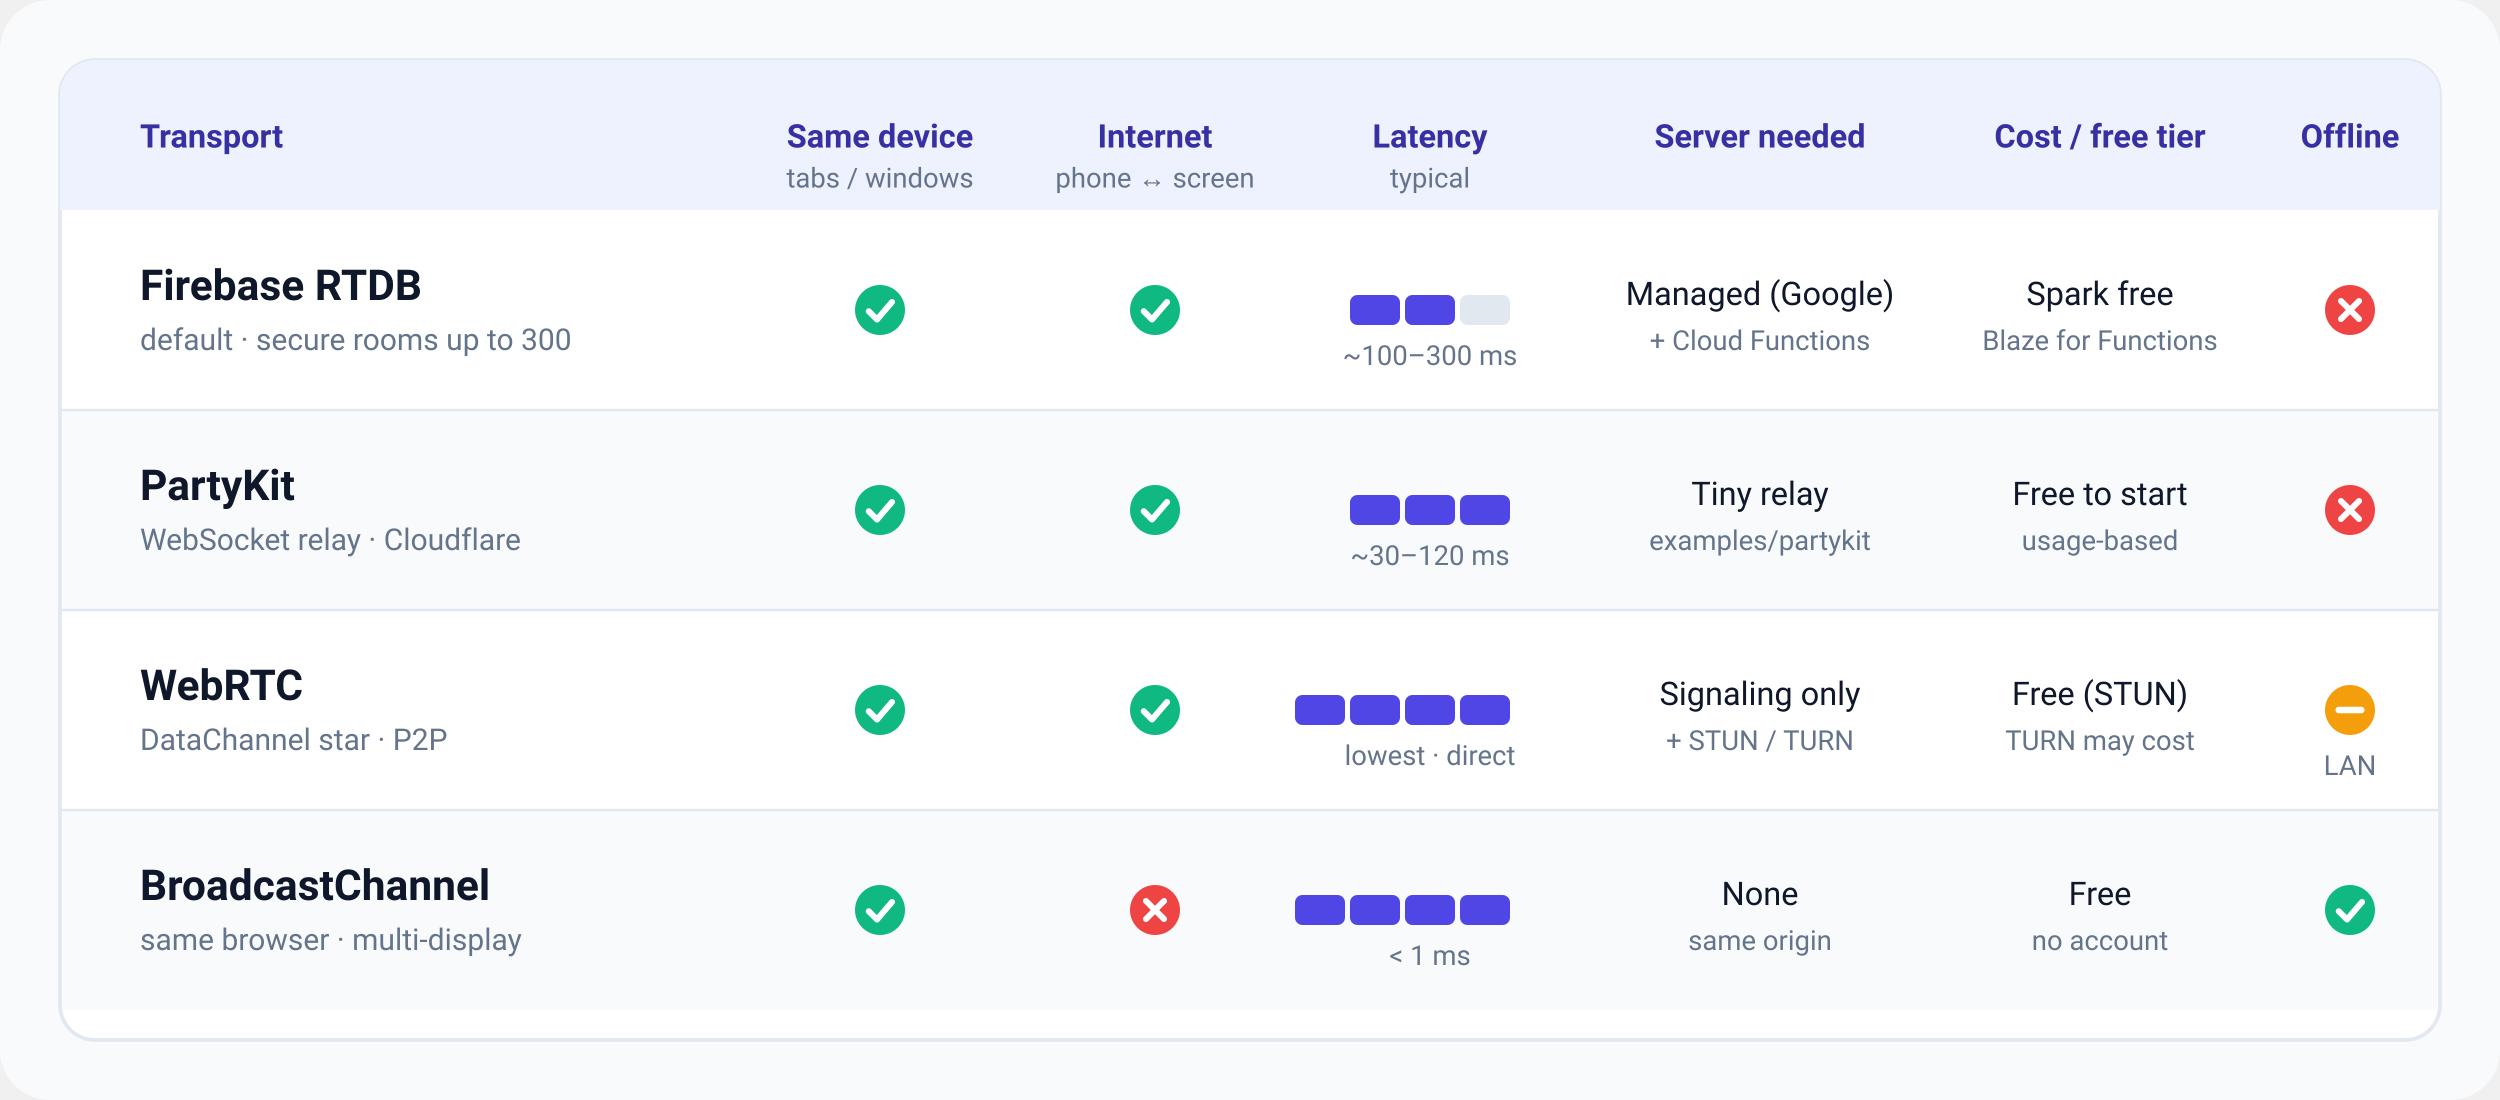
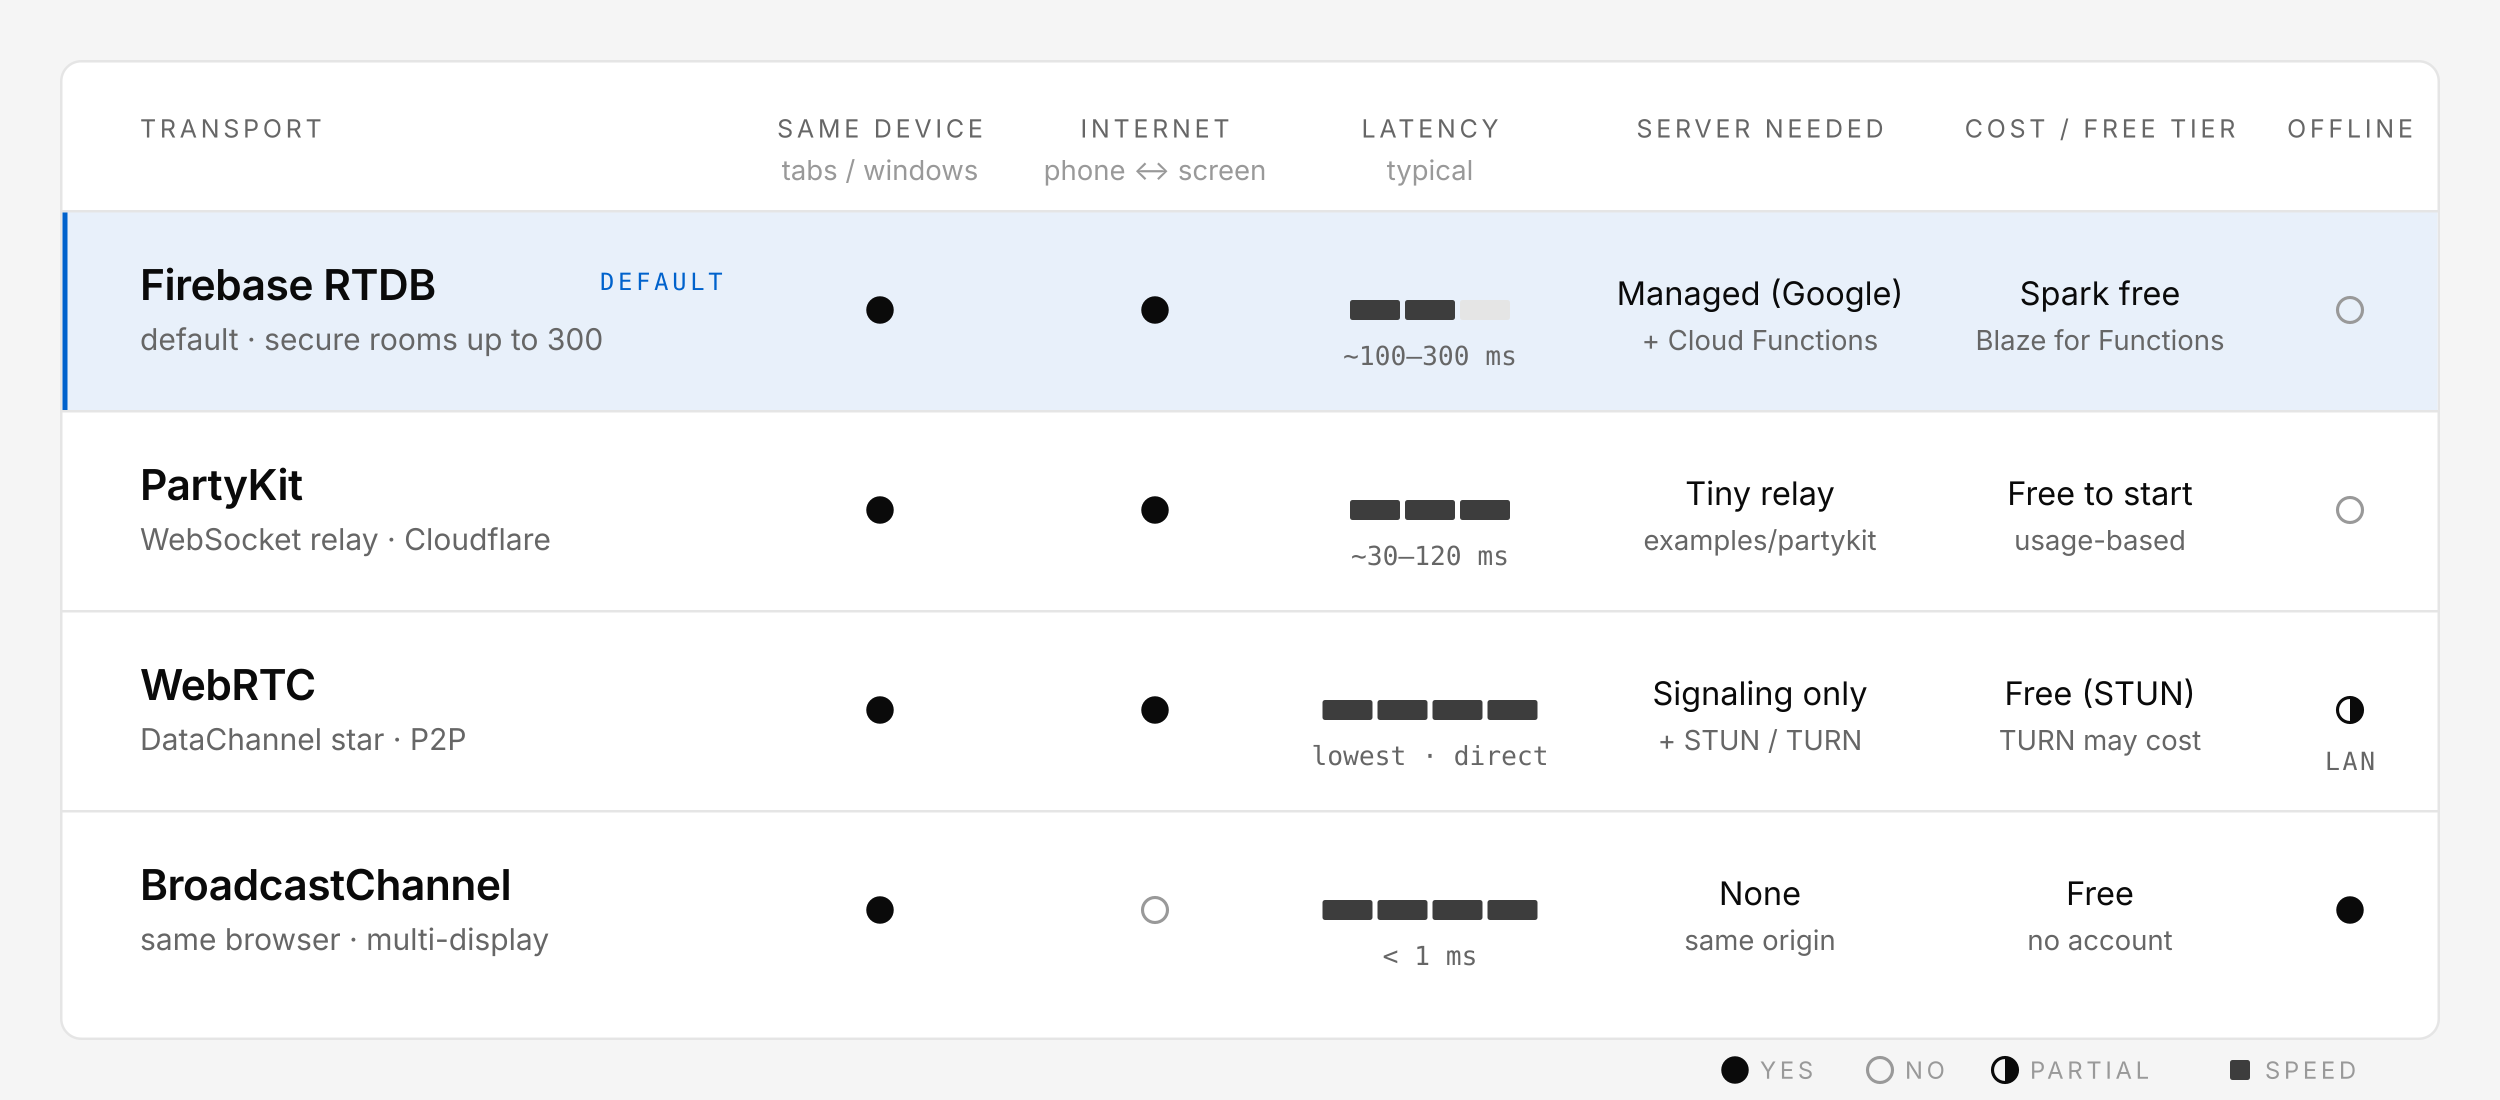
<svg xmlns="http://www.w3.org/2000/svg" viewBox="0 0 1000 440" width="1000" height="440" role="img" aria-labelledby="title desc">
  <style>
-     .bg{fill:#f8fafc}.card{fill:#ffffff}.edge{stroke:#e2e8f0}.zebra{fill:#f8fafc}
-     .ink{fill:#0f172a}.muted{fill:#64748b}.head{fill:#eef2ff}.head-t{fill:#3730a3}
-     .yes{fill:#10b981}.no{fill:#ef4444}.part{fill:#f59e0b}
-     .bar0{fill:#e2e8f0}.bar1{fill:#4f46e5}
-     text{font-family:-apple-system,BlinkMacSystemFont,"Segoe UI",Roboto,"Helvetica Neue",Arial,"Hiragino Sans","Noto Sans JP",sans-serif}
+     .bg{fill:#f5f5f5}.surface{fill:#ffffff}.acc-soft{fill:#e8f0fa}
+     .hair{stroke:#e5e5e5}.strong{stroke:#cfcfcf}
+     .ink{fill:#0a0a0a}.ink-s{stroke:#0a0a0a}.ink2{fill:#3d3d3d}.muted{fill:#666666}.faint{fill:#999999}.faint-s{stroke:#999999}
+     .acc{fill:#0062cc}
+     .bar0{fill:#e5e5e5}.bar1{fill:#3d3d3d}
+     text{font-family:"Outfit",-apple-system,BlinkMacSystemFont,"Segoe UI","Hiragino Sans","Noto Sans JP",sans-serif}
+     .mono{font-family:ui-monospace,SFMono-Regular,Menlo,monospace}
    @media (prefers-color-scheme: dark){
-       .bg{fill:#0b1020}.card{fill:#131a2e}.edge{stroke:#26304a}.zebra{fill:#10172b}
-       .ink{fill:#e2e8f0}.muted{fill:#94a3b8}.head{fill:#1a2042}.head-t{fill:#c7d2fe}
-       .yes{fill:#34d399}.no{fill:#f87171}.part{fill:#fbbf24}
-       .bar0{fill:#26304a}.bar1{fill:#818cf8}
+       .bg{fill:#141414}.surface{fill:#111111}.acc-soft{fill:#0f1f33}
+       .hair{stroke:#262626}.strong{stroke:#3a3a3a}
+       .ink{fill:#f2f2f2}.ink-s{stroke:#f2f2f2}.ink2{fill:#d4d4d4}.muted{fill:#a3a3a3}.faint{fill:#6b6b6b}.faint-s{stroke:#6b6b6b}
+       .acc{fill:#3b9cff}
+       .bar0{fill:#262626}.bar1{fill:#d4d4d4}
    }
  </style>
  <defs>
    <g id="yes">
-       <circle class="yes" r="10" />
-       <path d="M-4.5 0.5 L-1.2 3.8 L4.8 -3.2" fill="none" stroke="#ffffff" stroke-width="2.4" stroke-linecap="round" stroke-linejoin="round" />
+       <circle class="ink" r="5.5" />
    </g>
    <g id="no">
-       <circle class="no" r="10" />
-       <path d="M-3.6 -3.6 L3.6 3.6 M3.6 -3.6 L-3.6 3.6" stroke="#ffffff" stroke-width="2.4" stroke-linecap="round" />
+       <circle class="faint-s" r="5" fill="none" stroke-width="1.25" />
    </g>
    <g id="part">
-       <circle class="part" r="10" />
-       <path d="M-4.5 0 H4.5" stroke="#ffffff" stroke-width="2.6" stroke-linecap="round" />
+       <circle class="ink-s" r="5" fill="none" stroke-width="1.25" />
+       <path class="ink" d="M0 -5 A5 5 0 0 1 0 5 z" />
    </g>
  </defs>
-   <rect class="bg" width="1000" height="440" rx="20" />
-   <rect class="card edge" x="24" y="24" width="952" height="392" rx="14" stroke-width="1.5" />
-   <path class="head" d="M24 38 a14 14 0 0 1 14 -14 H962 a14 14 0 0 1 14 14 V84 H24 z" />
-   <g class="head-t" font-size="13" font-weight="700" text-anchor="middle">
-     <text x="56" y="59" text-anchor="start">Transport</text>
-     <text x="352" y="59">Same device</text>
-     <text x="462" y="59">Internet</text>
-     <text x="572" y="59">Latency</text>
-     <text x="704" y="59">Server needed</text>
-     <text x="840" y="59">Cost / free tier</text>
-     <text x="940" y="59">Offline</text>
+   <rect class="bg" x="0" y="0" width="1000" height="440" rx="0" />
+   <rect class="surface hair" x="24.5" y="24.5" width="951" height="391" rx="8" stroke-width="1" />
+   <g class="muted mono" font-size="10" letter-spacing="1.5" text-anchor="middle">
+     <text x="56" y="55" text-anchor="start">TRANSPORT</text>
+     <text x="352" y="55">SAME DEVICE</text>
+     <text x="462" y="55">INTERNET</text>
+     <text x="572" y="55">LATENCY</text>
+     <text x="704" y="55">SERVER NEEDED</text>
+     <text x="840" y="55">COST / FREE TIER</text>
+     <text x="940" y="55">OFFLINE</text>
  </g>
-   <g class="muted" font-size="11" text-anchor="middle">
-     <text x="352" y="75">tabs / windows</text>
-     <text x="462" y="75">phone ↔ screen</text>
-     <text x="572" y="75">typical</text>
+   <g class="faint" font-size="11" text-anchor="middle">
+     <text x="352" y="72">tabs / windows</text>
+     <text x="462" y="72">phone ↔ screen</text>
+     <text x="572" y="72">typical</text>
  </g>
-   <rect class="zebra" x="25" y="164" width="950" height="80" />
-   <rect class="zebra" x="25" y="324" width="950" height="80" />
-   <g class="edge" stroke-width="1">
-     <path d="M24 164 H976 M24 244 H976 M24 324 H976" />
+   <rect class="acc-soft" x="25" y="84.5" width="950" height="79.5" />
+   <rect class="acc" x="25" y="84.5" width="2" height="79.5" />
+   <g class="hair" stroke-width="1">
+     <path d="M24 84.5 H976 M24 164.5 H976 M24 244.5 H976 M24 324.5 H976" />
  </g>
  <g transform="translate(0 124)">
-     <text class="ink" x="56" y="-4" font-size="17" font-weight="700">Firebase RTDB</text>
+     <text class="ink" x="56" y="-4" font-size="17" font-weight="600" letter-spacing="-0.2">Firebase RTDB</text>
    <text class="muted" x="56" y="16" font-size="12">default · secure rooms up to 300</text>
+     <text class="acc mono" x="240" y="-8" font-size="9.5" letter-spacing="1.5">DEFAULT</text>
    <use href="#yes" x="352" y="0" />
    <use href="#yes" x="462" y="0" />
-     <g transform="translate(540 -6)">
-       <rect class="bar1" width="20" height="12" rx="3" />
-       <rect class="bar1" x="22" width="20" height="12" rx="3" />
-       <rect class="bar0" x="44" width="20" height="12" rx="3" />
+     <g transform="translate(540 -4)">
+       <rect class="bar1" width="20" height="8" rx="1" />
+       <rect class="bar1" x="22" width="20" height="8" rx="1" />
+       <rect class="bar0" x="44" width="20" height="8" rx="1" />
    </g>
-     <text class="muted" x="572" y="22" font-size="11" text-anchor="middle">~100–300 ms</text>
+     <text class="muted mono" x="572" y="22" font-size="10.5" text-anchor="middle">~100–300 ms</text>
    <text class="ink" x="704" y="-2" font-size="13" text-anchor="middle">Managed (Google)</text>
    <text class="muted" x="704" y="16" font-size="11" text-anchor="middle">+ Cloud Functions</text>
    <text class="ink" x="840" y="-2" font-size="13" text-anchor="middle">Spark free</text>
    <text class="muted" x="840" y="16" font-size="11" text-anchor="middle">Blaze for Functions</text>
    <use href="#no" x="940" y="0" />
  </g>
  <g transform="translate(0 204)">
-     <text class="ink" x="56" y="-4" font-size="17" font-weight="700">PartyKit</text>
+     <text class="ink" x="56" y="-4" font-size="17" font-weight="600" letter-spacing="-0.2">PartyKit</text>
    <text class="muted" x="56" y="16" font-size="12">WebSocket relay · Cloudflare</text>
    <use href="#yes" x="352" y="0" />
    <use href="#yes" x="462" y="0" />
-     <g transform="translate(540 -6)">
-       <rect class="bar1" width="20" height="12" rx="3" />
-       <rect class="bar1" x="22" width="20" height="12" rx="3" />
-       <rect class="bar1" x="44" width="20" height="12" rx="3" />
+     <g transform="translate(540 -4)">
+       <rect class="bar1" width="20" height="8" rx="1" />
+       <rect class="bar1" x="22" width="20" height="8" rx="1" />
+       <rect class="bar1" x="44" width="20" height="8" rx="1" />
    </g>
-     <text class="muted" x="572" y="22" font-size="11" text-anchor="middle">~30–120 ms</text>
+     <text class="muted mono" x="572" y="22" font-size="10.5" text-anchor="middle">~30–120 ms</text>
    <text class="ink" x="704" y="-2" font-size="13" text-anchor="middle">Tiny relay</text>
    <text class="muted" x="704" y="16" font-size="11" text-anchor="middle">examples/partykit</text>
    <text class="ink" x="840" y="-2" font-size="13" text-anchor="middle">Free to start</text>
    <text class="muted" x="840" y="16" font-size="11" text-anchor="middle">usage-based</text>
    <use href="#no" x="940" y="0" />
  </g>
  <g transform="translate(0 284)">
-     <text class="ink" x="56" y="-4" font-size="17" font-weight="700">WebRTC</text>
+     <text class="ink" x="56" y="-4" font-size="17" font-weight="600" letter-spacing="-0.2">WebRTC</text>
    <text class="muted" x="56" y="16" font-size="12">DataChannel star · P2P</text>
    <use href="#yes" x="352" y="0" />
    <use href="#yes" x="462" y="0" />
-     <g transform="translate(518 -6)">
-       <rect class="bar1" width="20" height="12" rx="3" />
-       <rect class="bar1" x="22" width="20" height="12" rx="3" />
-       <rect class="bar1" x="44" width="20" height="12" rx="3" />
-       <rect class="bar1" x="66" width="20" height="12" rx="3" />
+     <g transform="translate(529 -4)">
+       <rect class="bar1" width="20" height="8" rx="1" />
+       <rect class="bar1" x="22" width="20" height="8" rx="1" />
+       <rect class="bar1" x="44" width="20" height="8" rx="1" />
+       <rect class="bar1" x="66" width="20" height="8" rx="1" />
    </g>
-     <text class="muted" x="572" y="22" font-size="11" text-anchor="middle">lowest · direct</text>
+     <text class="muted mono" x="572" y="22" font-size="10.5" text-anchor="middle">lowest · direct</text>
    <text class="ink" x="704" y="-2" font-size="13" text-anchor="middle">Signaling only</text>
    <text class="muted" x="704" y="16" font-size="11" text-anchor="middle">+ STUN / TURN</text>
    <text class="ink" x="840" y="-2" font-size="13" text-anchor="middle">Free (STUN)</text>
    <text class="muted" x="840" y="16" font-size="11" text-anchor="middle">TURN may cost</text>
    <use href="#part" x="940" y="0" />
-     <text class="muted" x="940" y="26" font-size="11" text-anchor="middle">LAN</text>
+     <text class="muted mono" x="940" y="24" font-size="10" letter-spacing="1" text-anchor="middle">LAN</text>
  </g>
  <g transform="translate(0 364)">
-     <text class="ink" x="56" y="-4" font-size="17" font-weight="700">BroadcastChannel</text>
+     <text class="ink" x="56" y="-4" font-size="17" font-weight="600" letter-spacing="-0.2">BroadcastChannel</text>
    <text class="muted" x="56" y="16" font-size="12">same browser · multi-display</text>
    <use href="#yes" x="352" y="0" />
    <use href="#no" x="462" y="0" />
-     <g transform="translate(518 -6)">
-       <rect class="bar1" width="20" height="12" rx="3" />
-       <rect class="bar1" x="22" width="20" height="12" rx="3" />
-       <rect class="bar1" x="44" width="20" height="12" rx="3" />
-       <rect class="bar1" x="66" width="20" height="12" rx="3" />
+     <g transform="translate(529 -4)">
+       <rect class="bar1" width="20" height="8" rx="1" />
+       <rect class="bar1" x="22" width="20" height="8" rx="1" />
+       <rect class="bar1" x="44" width="20" height="8" rx="1" />
+       <rect class="bar1" x="66" width="20" height="8" rx="1" />
    </g>
-     <text class="muted" x="572" y="22" font-size="11" text-anchor="middle">&lt; 1 ms</text>
+     <text class="muted mono" x="572" y="22" font-size="10.5" text-anchor="middle">&lt; 1 ms</text>
    <text class="ink" x="704" y="-2" font-size="13" text-anchor="middle">None</text>
    <text class="muted" x="704" y="16" font-size="11" text-anchor="middle">same origin</text>
    <text class="ink" x="840" y="-2" font-size="13" text-anchor="middle">Free</text>
    <text class="muted" x="840" y="16" font-size="11" text-anchor="middle">no account</text>
    <use href="#yes" x="940" y="0" />
  </g>
+   <g class="faint mono" font-size="9.5" letter-spacing="1.5">
+     <use href="#yes" x="694" y="428" />
+     <text x="704" y="431.5">YES</text>
+     <use href="#no" x="752" y="428" />
+     <text x="762" y="431.5">NO</text>
+     <use href="#part" x="802" y="428" />
+     <text x="812" y="431.5">PARTIAL</text>
+     <rect class="bar1" x="892" y="424" width="8" height="8" rx="1" />
+     <text x="906" y="431.5">SPEED</text>
+   </g>
</svg>
